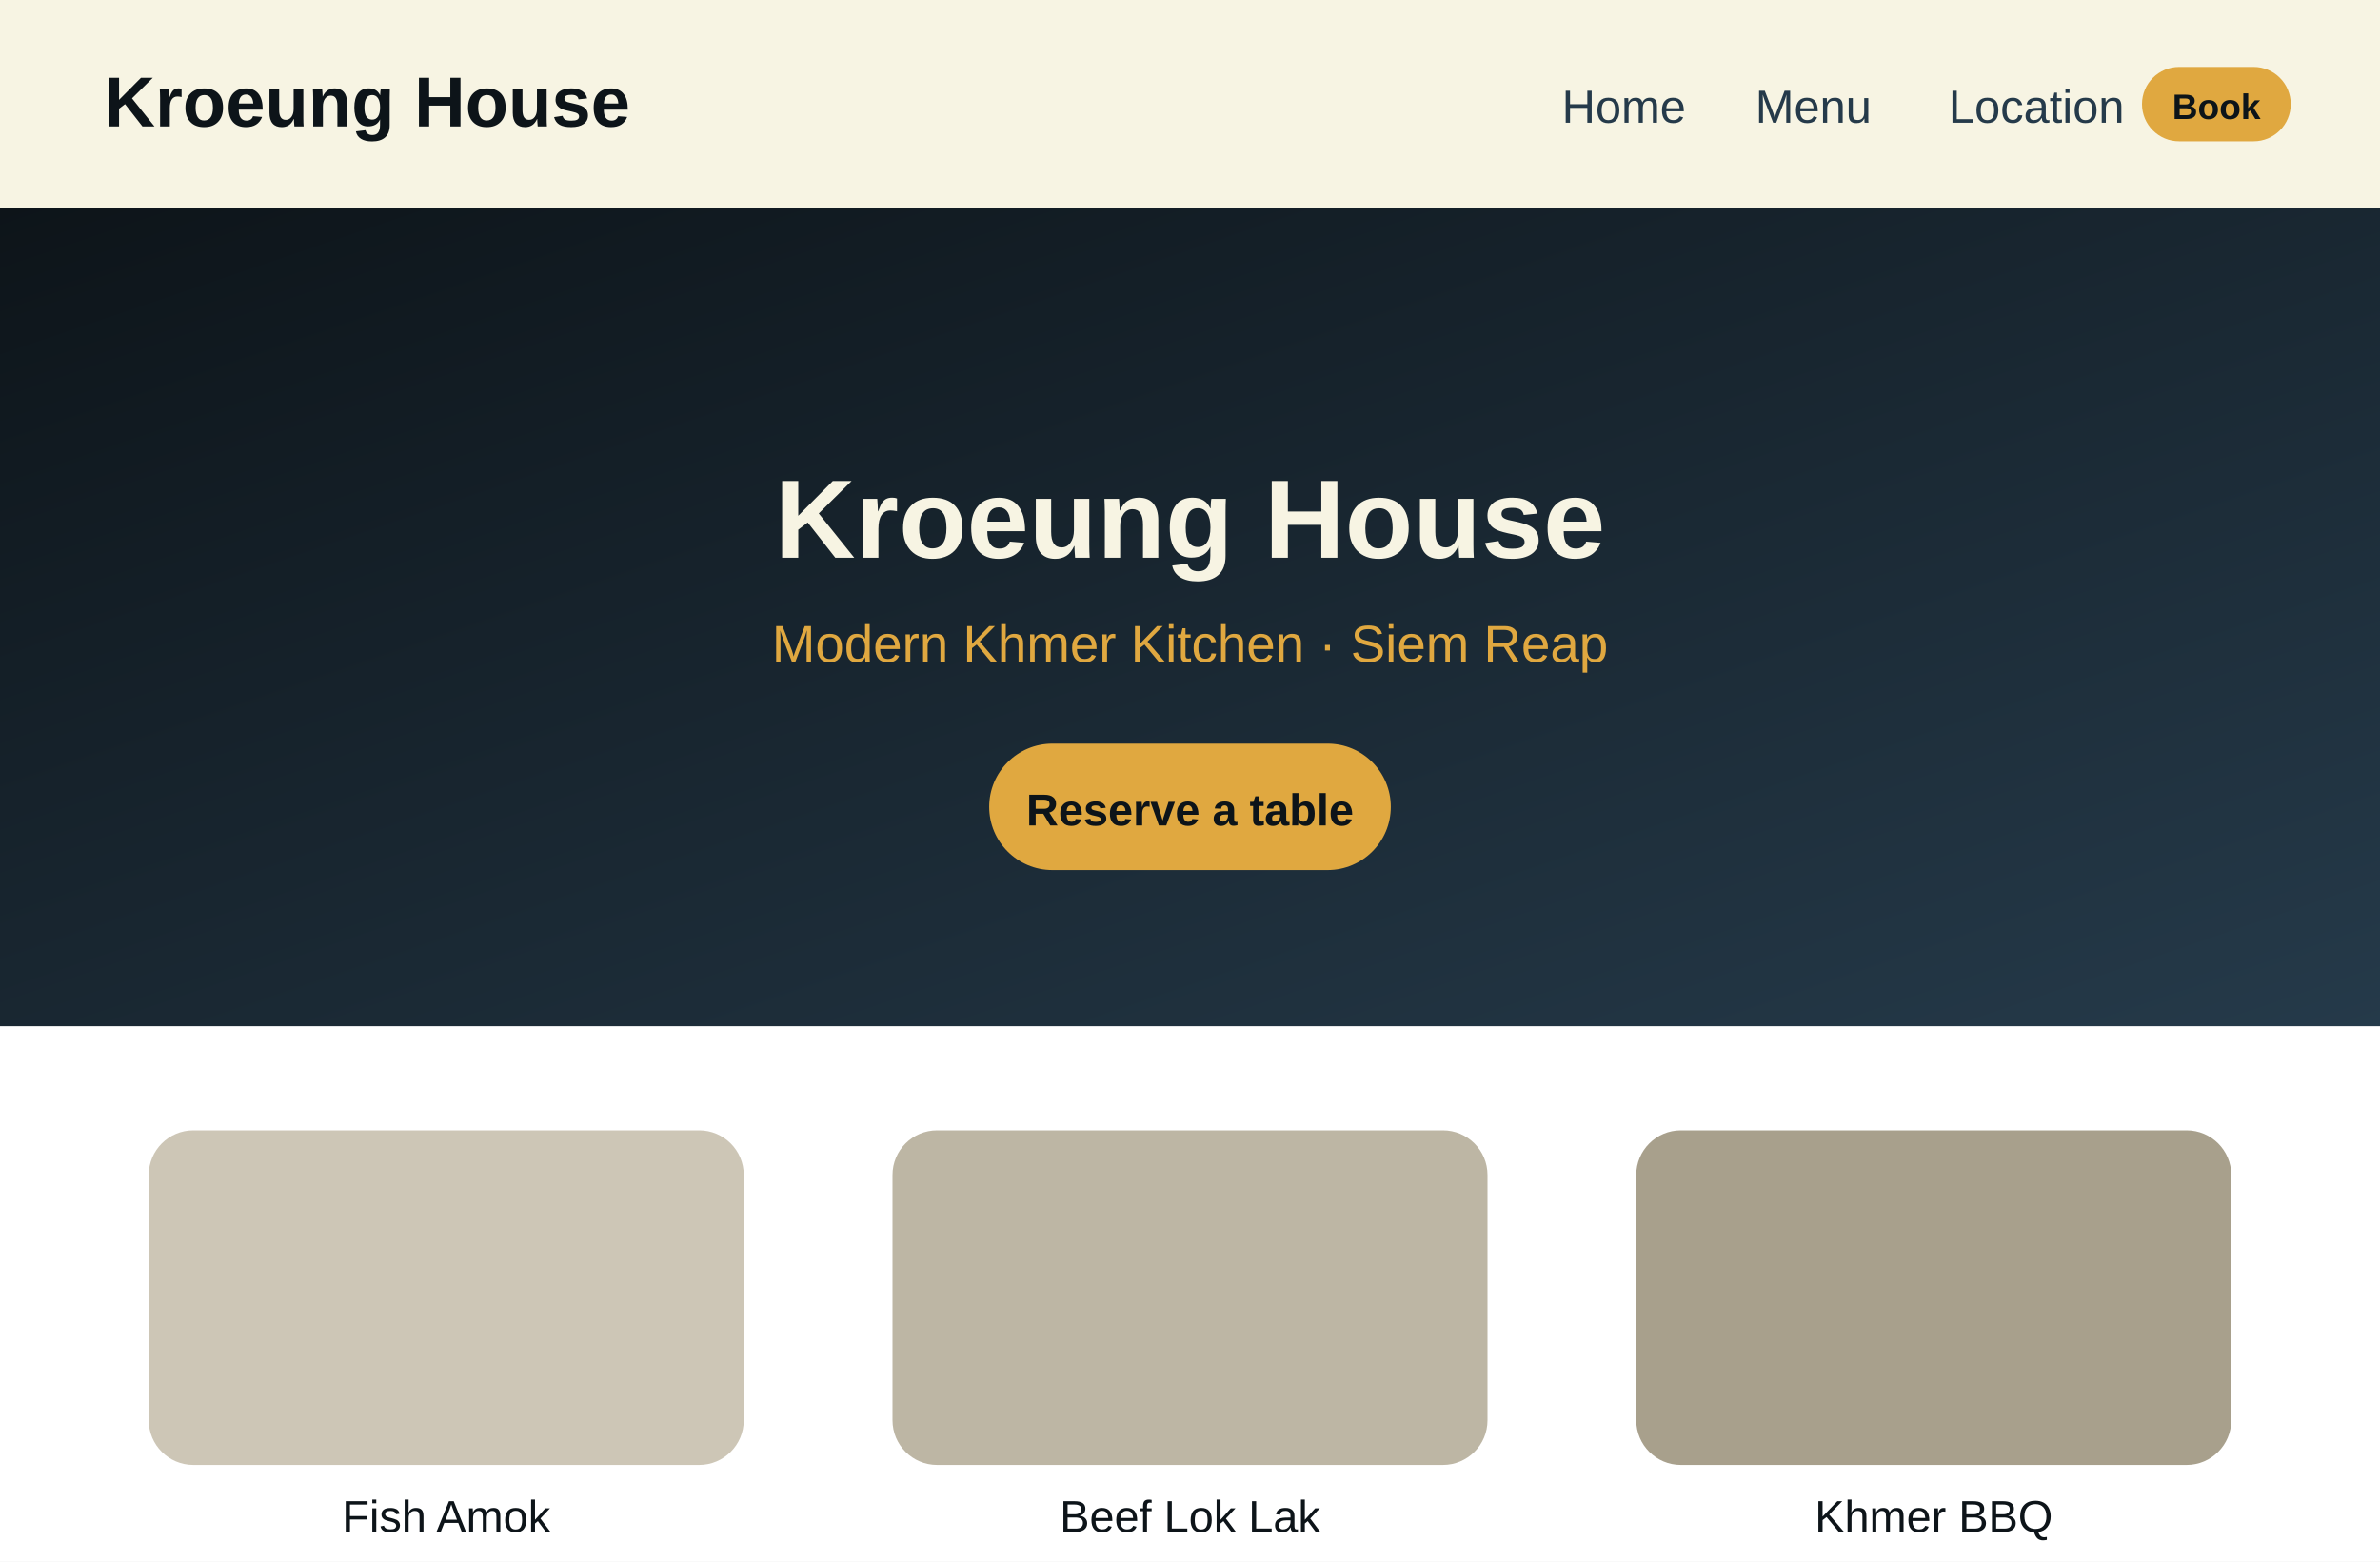
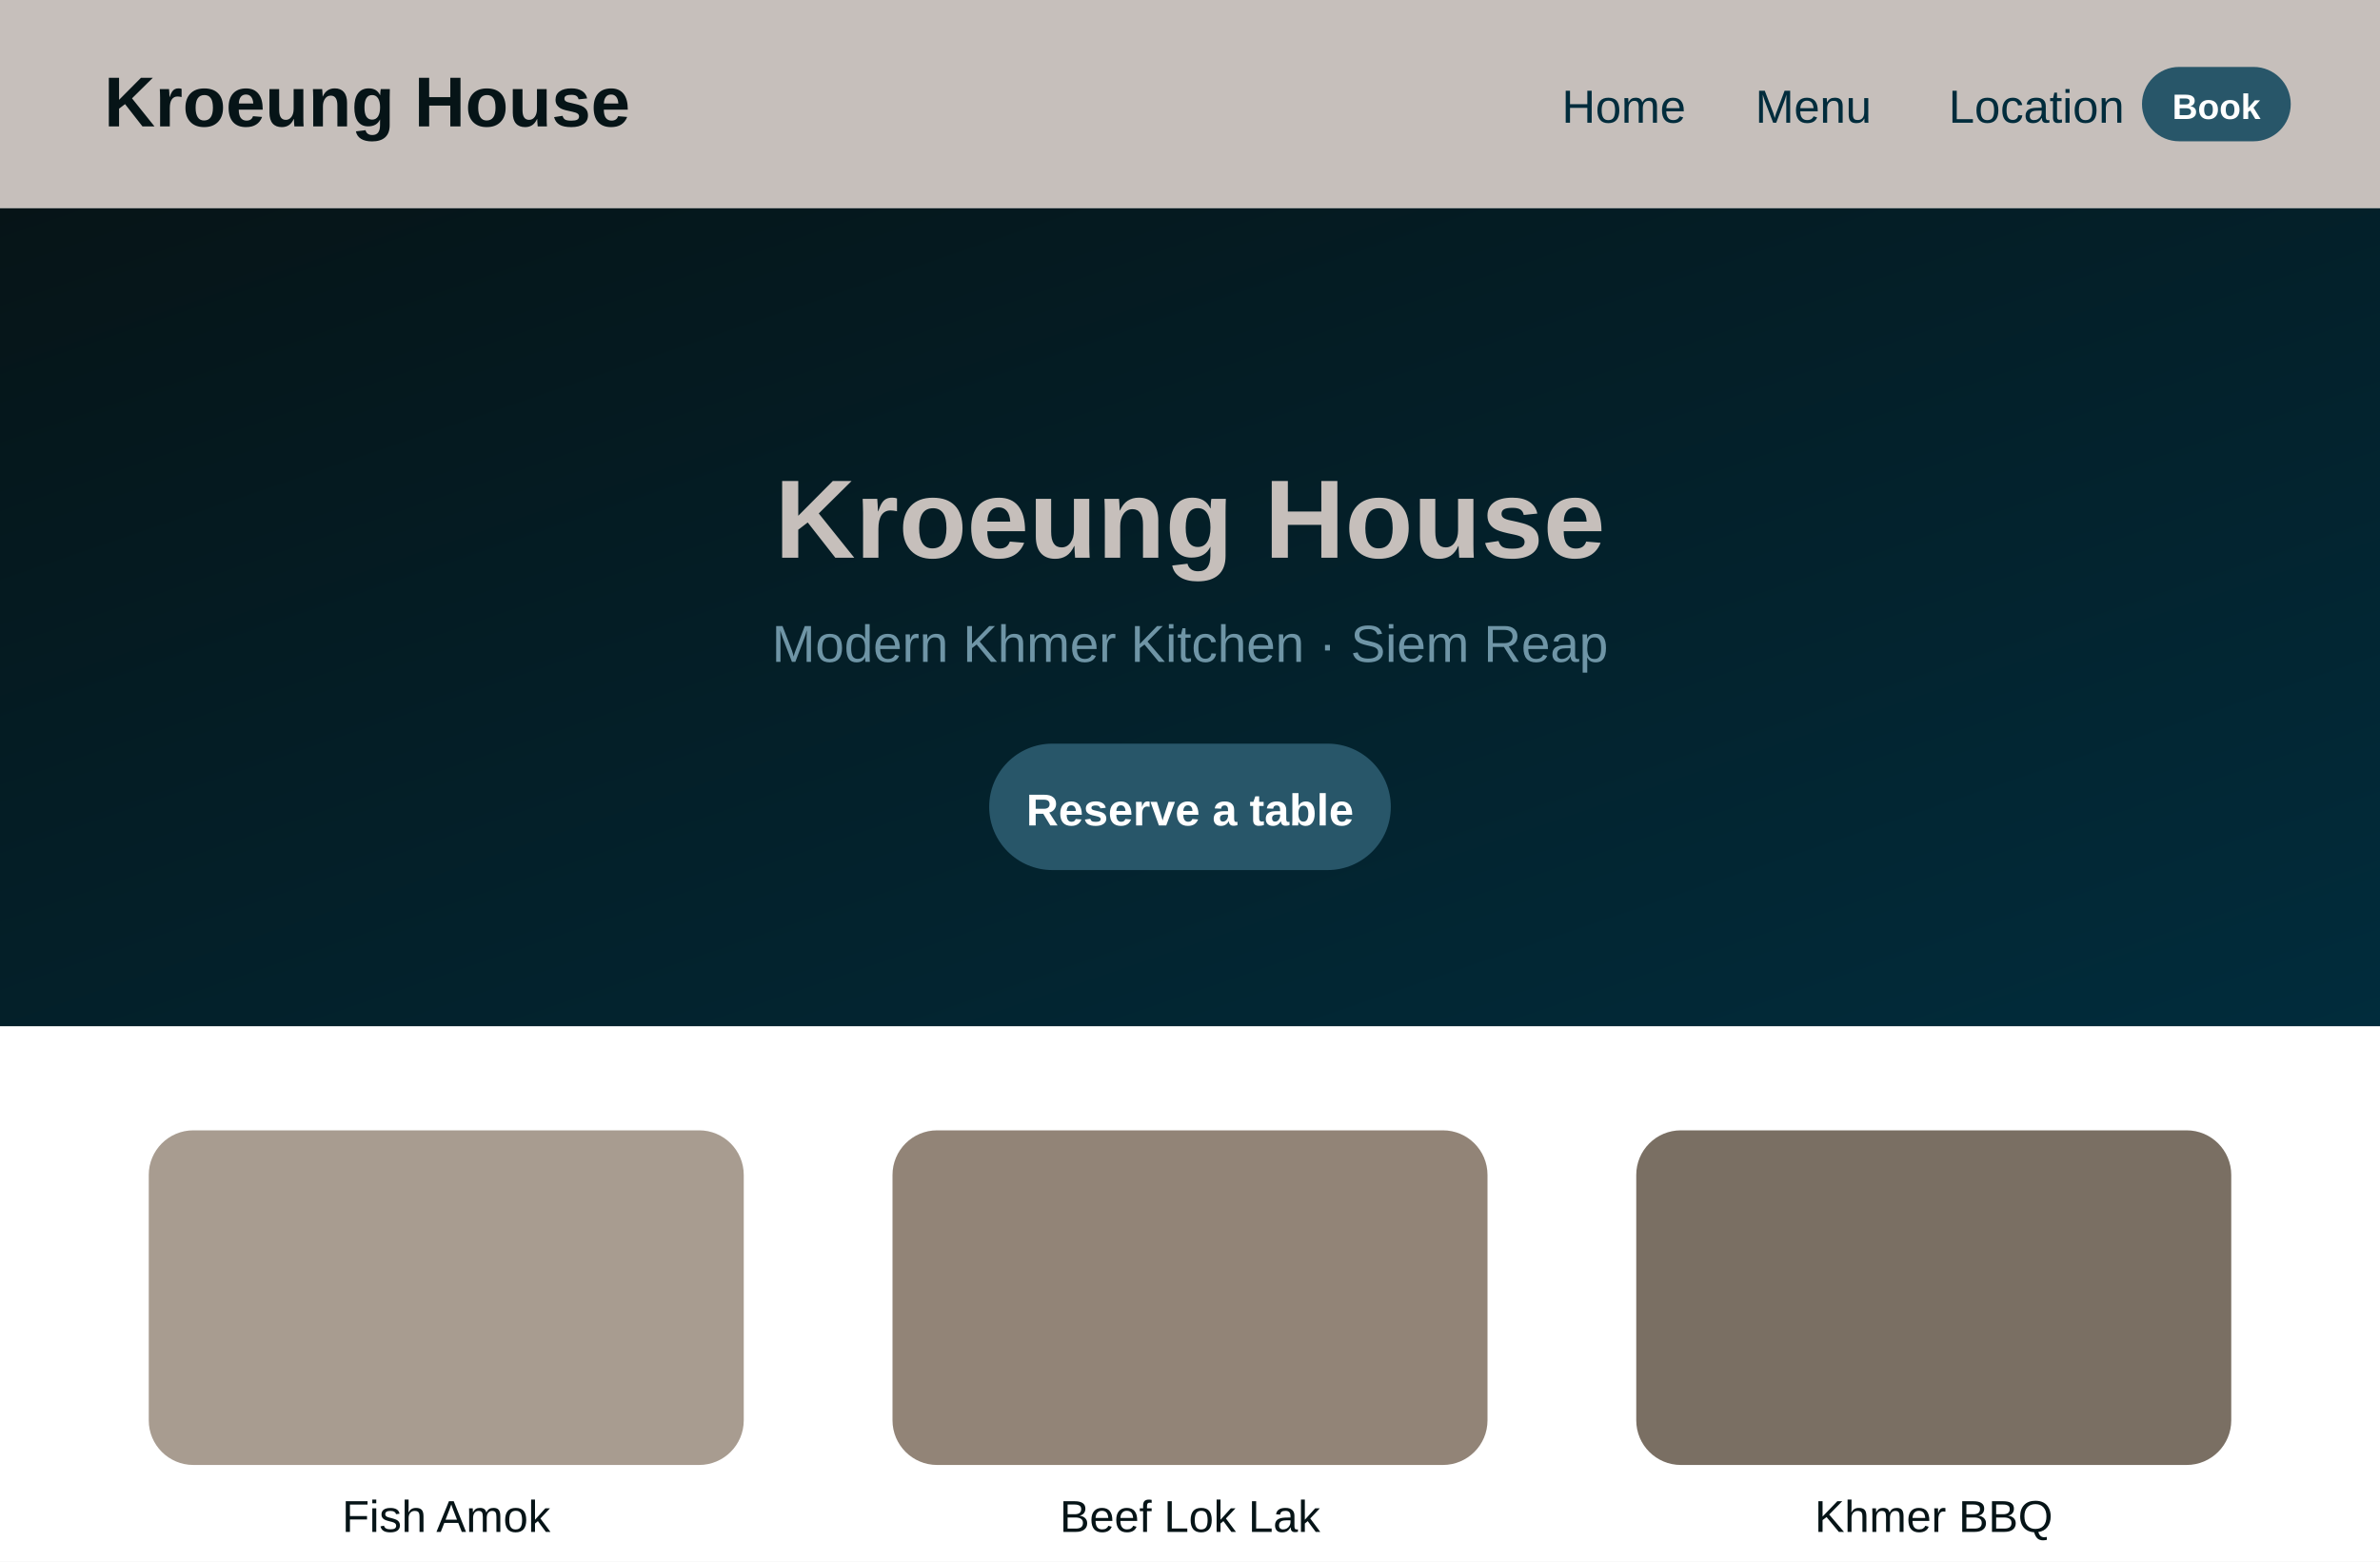
<svg xmlns="http://www.w3.org/2000/svg" viewBox="0 0 640 420" width="640" height="420" role="img" aria-labelledby="t2">
  <defs>
    <linearGradient id="live-grad" x1="0" y1="0" x2="1" y2="1">
-       <stop offset="0" stop-color="#0d1419" />
-       <stop offset="1" stop-color="#253a4a" />
+       <stop offset="0" stop-color="#061417" />
+       <stop offset="1" stop-color="#012c3c" />
    </linearGradient>
  </defs>
  <rect width="640" height="420" fill="#ffffff" />
-   <rect width="640" height="56" fill="#f7f4e3" />
-   <text x="28" y="34" font-family="Arial, sans-serif" font-size="19" font-weight="700" fill="#0d1419">Kroeung House</text>
-   <text x="420" y="33" font-family="Arial, sans-serif" font-size="12.5" fill="#253a4a">Home</text>
-   <text x="472" y="33" font-family="Arial, sans-serif" font-size="12.5" fill="#253a4a">Menu</text>
-   <text x="524" y="33" font-family="Arial, sans-serif" font-size="12.5" fill="#253a4a">Location</text>
-   <rect x="576" y="18" width="40" height="20" rx="10" fill="#e0a840" />
-   <text x="596" y="32" text-anchor="middle" font-family="Arial, sans-serif" font-size="9.5" font-weight="700" fill="#0d1419">Book</text>
+   <rect width="640" height="56" fill="#c6bfbb" />
+   <text x="28" y="34" font-family="Arial, sans-serif" font-size="19" font-weight="700" fill="#061417">Kroeung House</text>
+   <text x="420" y="33" font-family="Arial, sans-serif" font-size="12.5" fill="#012c3c">Home</text>
+   <text x="472" y="33" font-family="Arial, sans-serif" font-size="12.5" fill="#012c3c">Menu</text>
+   <text x="524" y="33" font-family="Arial, sans-serif" font-size="12.5" fill="#012c3c">Location</text>
+   <rect x="576" y="18" width="40" height="20" rx="10" fill="#285669" />
+   <text x="596" y="32" text-anchor="middle" font-family="Arial, sans-serif" font-size="9.5" font-weight="700" fill="#ffffff">Book</text>
  <rect x="0" y="56" width="640" height="220" fill="url(#live-grad)" />
-   <text x="320" y="150" text-anchor="middle" font-family="Arial, sans-serif" font-size="30" font-weight="700" fill="#f7f4e3">Kroeung House</text>
-   <text x="320" y="178" text-anchor="middle" font-family="Arial, sans-serif" font-size="14" fill="#e0a840">Modern Khmer Kitchen · Siem Reap</text>
-   <rect x="266" y="200" width="108" height="34" rx="17" fill="#e0a840" />
-   <text x="320" y="222" text-anchor="middle" font-family="Arial, sans-serif" font-size="12" font-weight="700" fill="#0d1419">Reserve a table</text>
+   <text x="320" y="150" text-anchor="middle" font-family="Arial, sans-serif" font-size="30" font-weight="700" fill="#c6bfbb">Kroeung House</text>
+   <text x="320" y="178" text-anchor="middle" font-family="Arial, sans-serif" font-size="14" fill="#6f95a6">Modern Khmer Kitchen · Siem Reap</text>
+   <rect x="266" y="200" width="108" height="34" rx="17" fill="#285669" />
+   <text x="320" y="222" text-anchor="middle" font-family="Arial, sans-serif" font-size="12" font-weight="700" fill="#ffffff">Reserve a table</text>
  <g>
-     <rect x="40" y="304" width="160" height="90" rx="12" fill="#cdc6b6" />
-     <rect x="240" y="304" width="160" height="90" rx="12" fill="#bdb6a4" />
-     <rect x="440" y="304" width="160" height="90" rx="12" fill="#a8a08c" />
-     <text x="120" y="412" text-anchor="middle" font-family="Arial, sans-serif" font-size="12" fill="#0d1419">Fish Amok</text>
-     <text x="320" y="412" text-anchor="middle" font-family="Arial, sans-serif" font-size="12" fill="#0d1419">Beef Lok Lak</text>
-     <text x="520" y="412" text-anchor="middle" font-family="Arial, sans-serif" font-size="12" fill="#0d1419">Khmer BBQ</text>
+     <rect x="40" y="304" width="160" height="90" rx="12" fill="#a89c90" />
+     <rect x="240" y="304" width="160" height="90" rx="12" fill="#928477" />
+     <rect x="440" y="304" width="160" height="90" rx="12" fill="#7a6f63" />
+     <text x="120" y="412" text-anchor="middle" font-family="Arial, sans-serif" font-size="12" fill="#061417">Fish Amok</text>
+     <text x="320" y="412" text-anchor="middle" font-family="Arial, sans-serif" font-size="12" fill="#061417">Beef Lok Lak</text>
+     <text x="520" y="412" text-anchor="middle" font-family="Arial, sans-serif" font-size="12" fill="#061417">Khmer BBQ</text>
  </g>
</svg>
